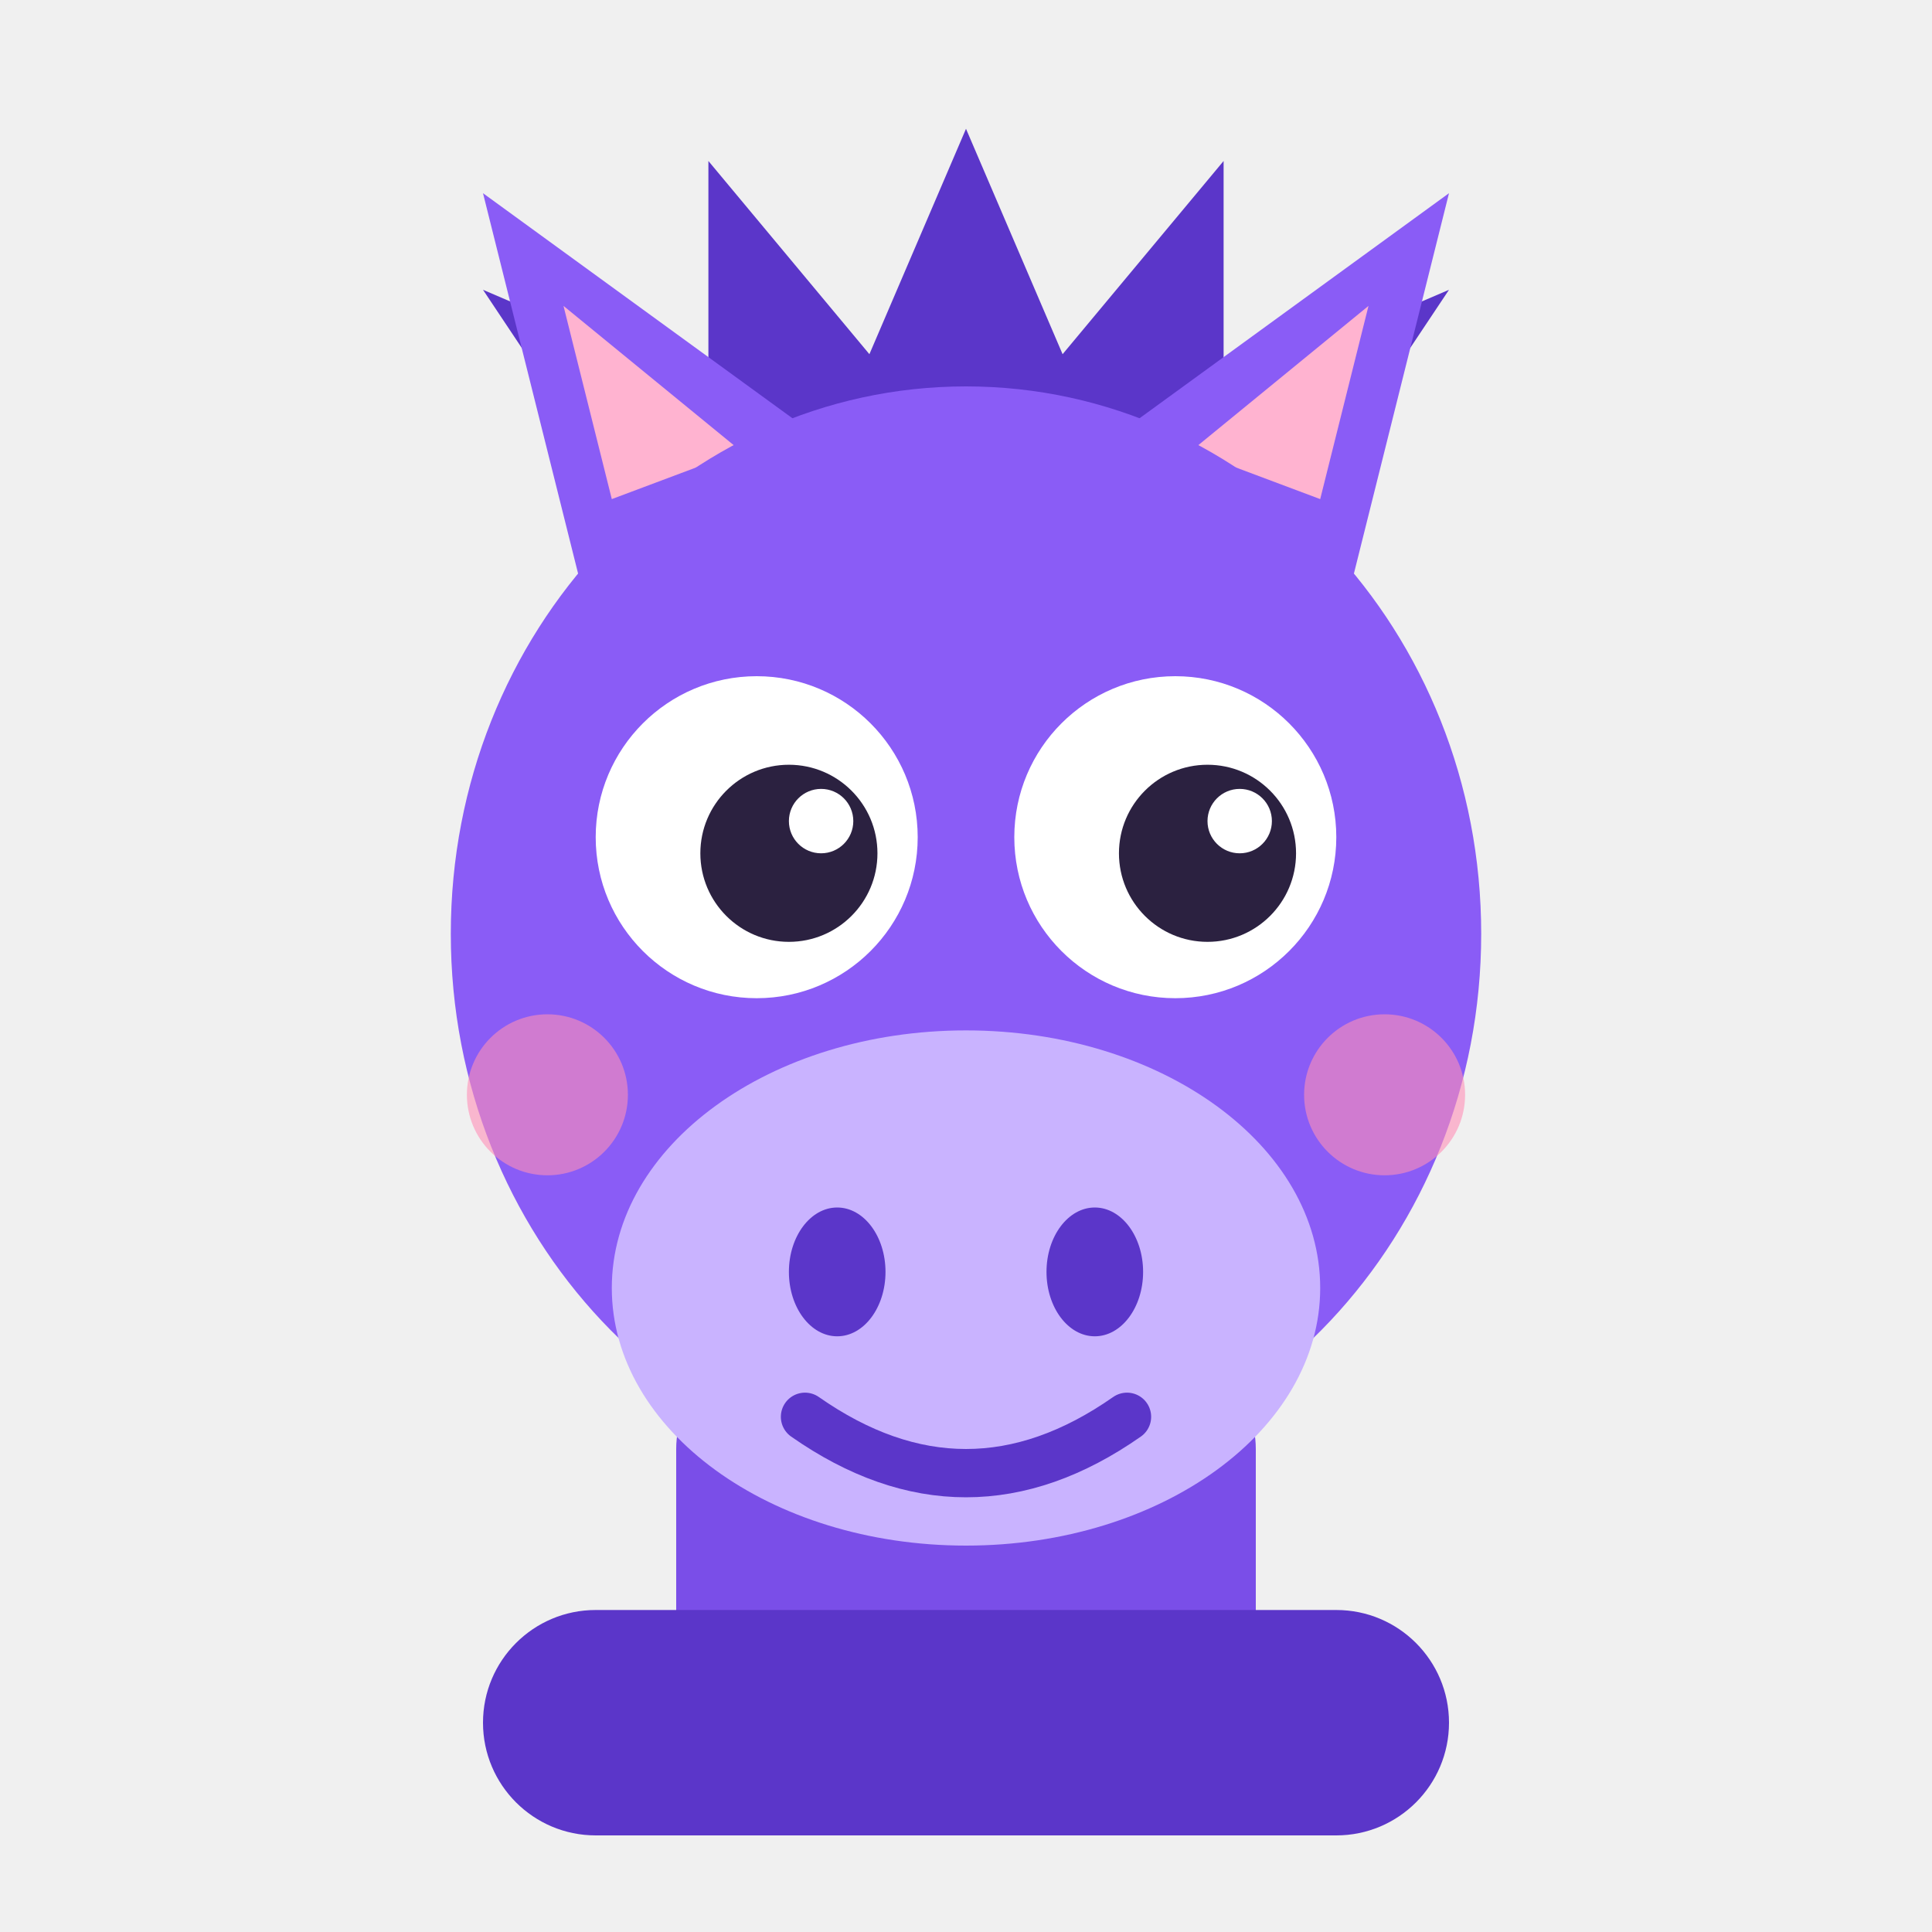
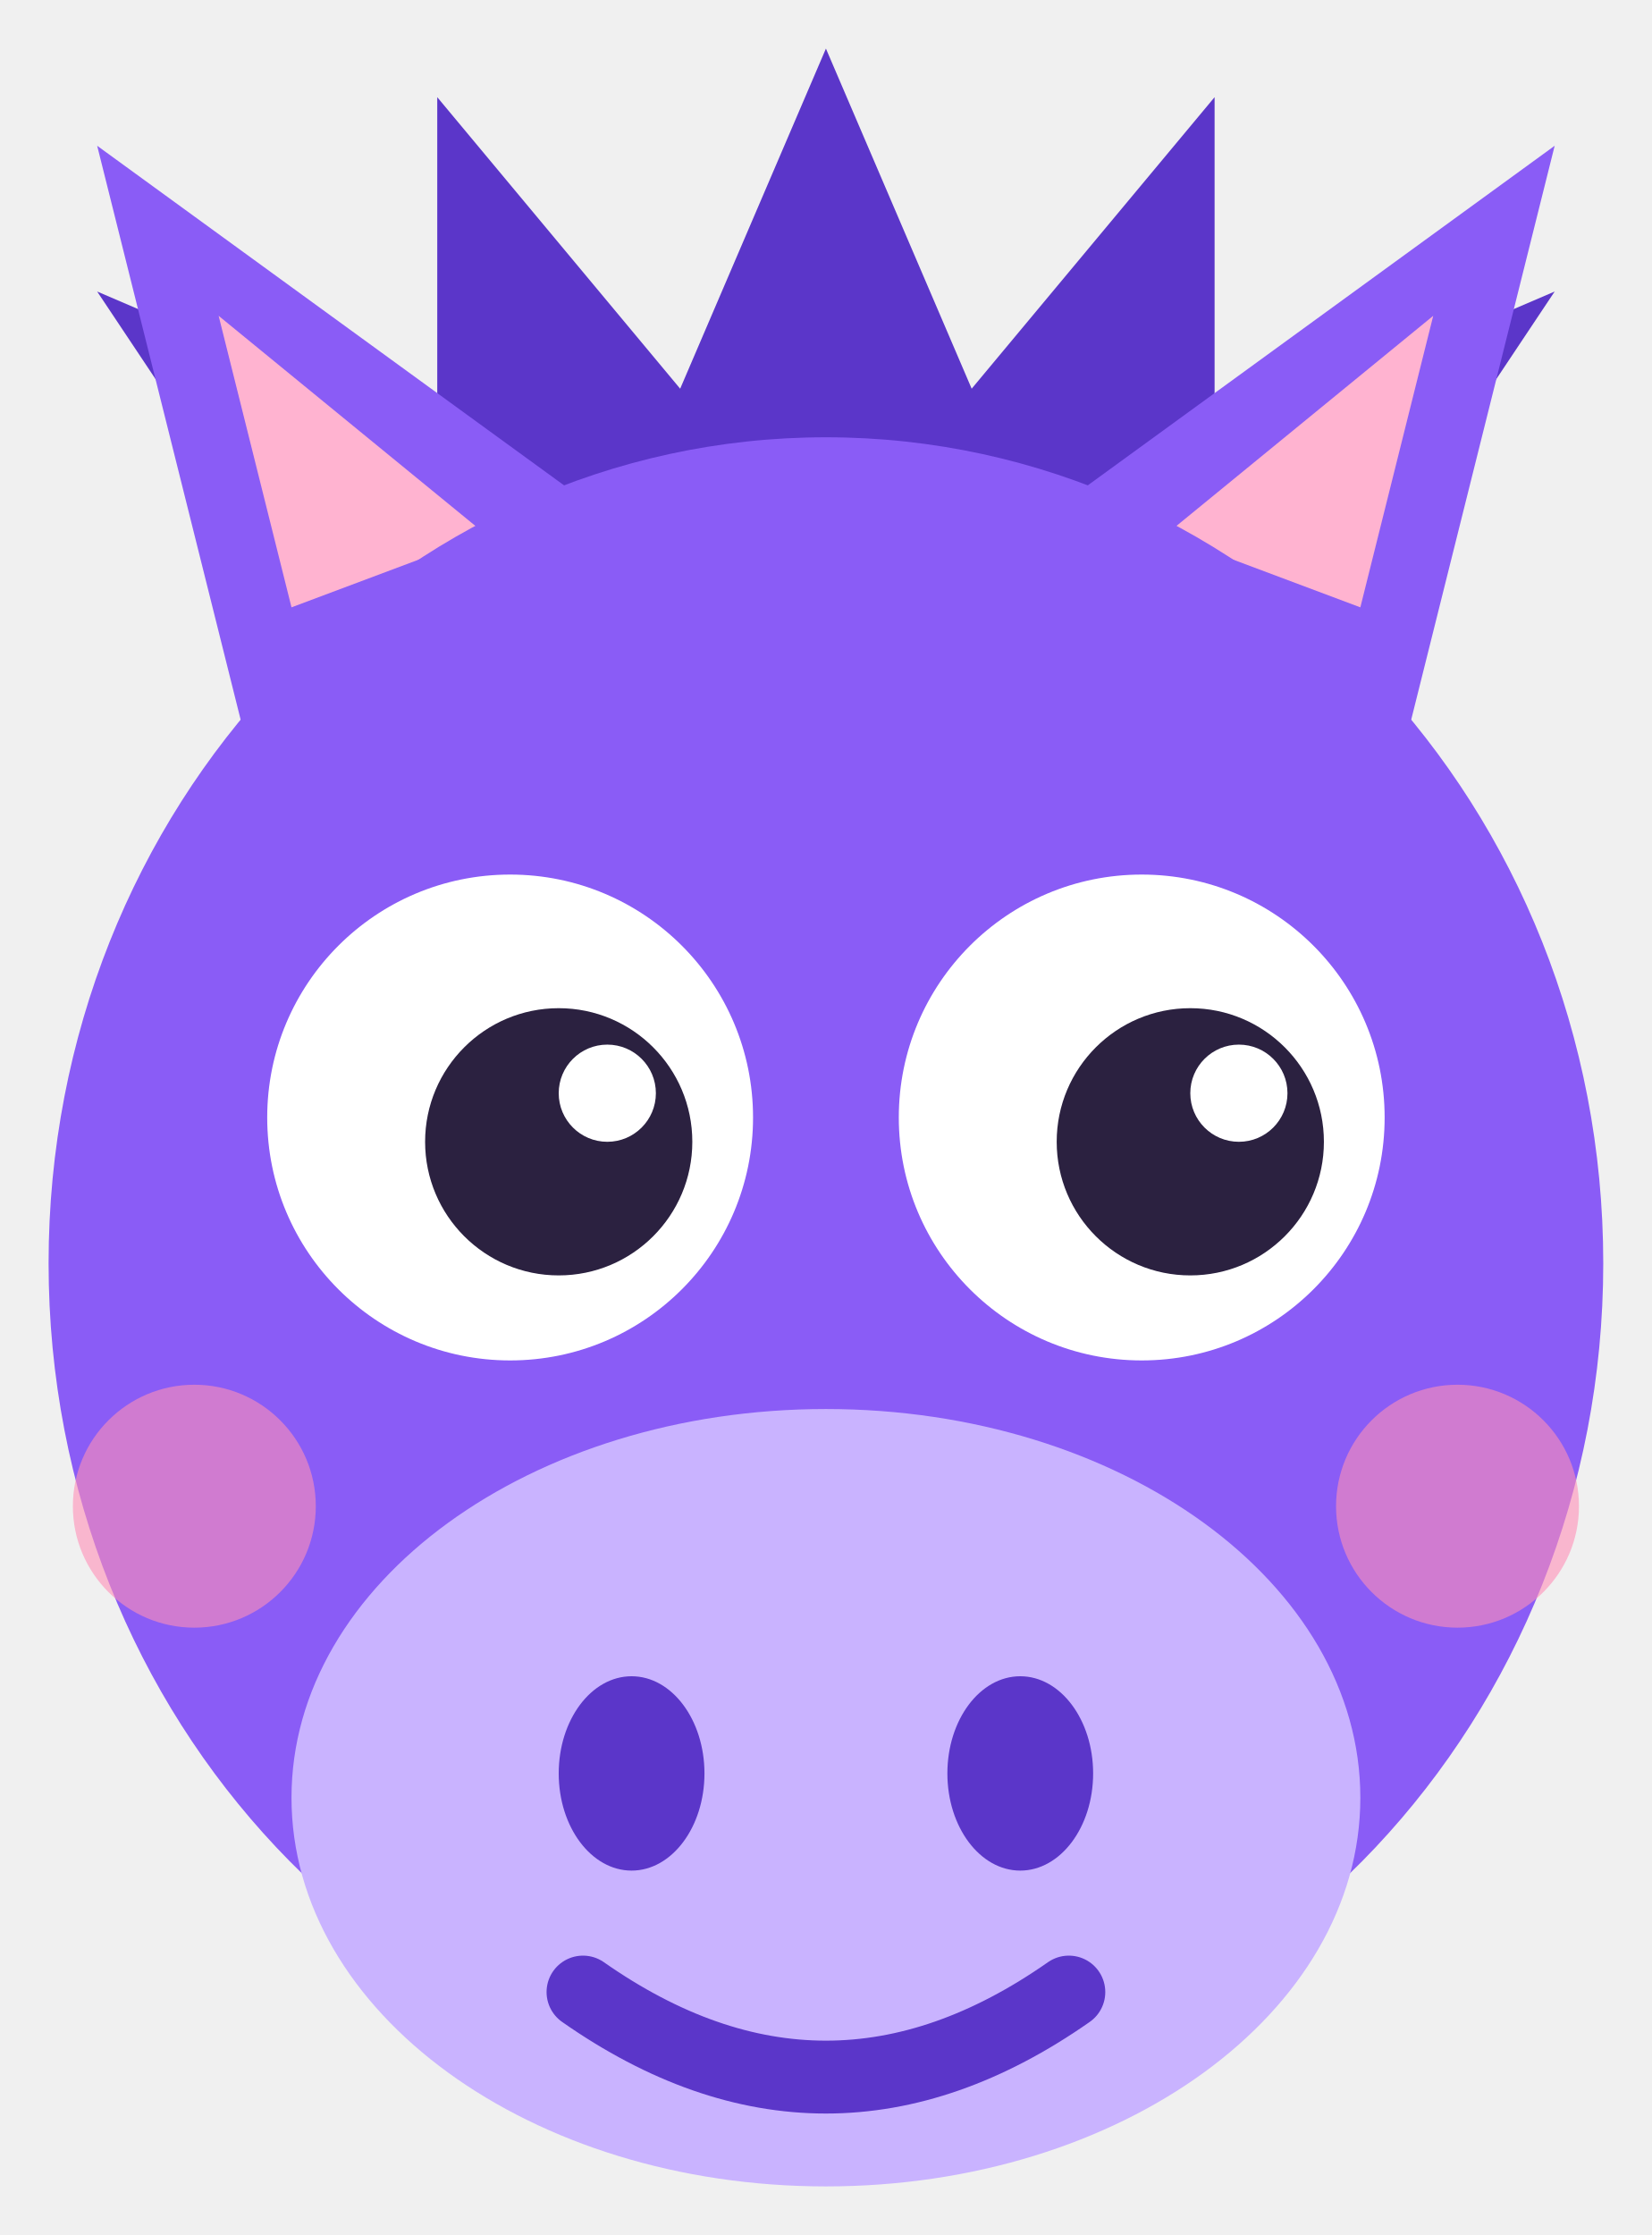
- <svg xmlns="http://www.w3.org/2000/svg" viewBox="0 0 120 120">
+ <svg xmlns="http://www.w3.org/2000/svg" viewBox="26 6 68 92">
  <path d="M38 30 L30 18 L44 24 L44 10 L54 22 L60 8 L66 22 L76 10 L76 24 L90 18 L82 30 Z" fill="#5b36c9" />
  <path d="M36 36 L30 12 L52 28 Z" fill="#8a5cf6" />
  <path d="M84 36 L90 12 L68 28 Z" fill="#8a5cf6" />
  <path d="M38 31 L35 19 L46 28 Z" fill="#ffb3d0" />
  <path d="M82 31 L85 19 L74 28 Z" fill="#ffb3d0" />
-   <rect x="42" y="84" width="36" height="22" rx="6" fill="#7a4ee8" />
  <ellipse cx="60" cy="58" rx="32" ry="34" fill="#8a5cf6" />
  <ellipse cx="60" cy="80" rx="22" ry="16" fill="#c9b3ff" />
  <ellipse cx="52" cy="79" rx="3" ry="4" fill="#5b36c9" />
  <ellipse cx="68" cy="79" rx="3" ry="4" fill="#5b36c9" />
  <circle cx="47" cy="52" r="10" fill="#fff" />
  <circle cx="73" cy="52" r="10" fill="#fff" />
  <circle cx="49" cy="53" r="5.5" fill="#2b2140" />
  <circle cx="75" cy="53" r="5.5" fill="#2b2140" />
  <circle cx="51" cy="51" r="2" fill="#fff" />
  <circle cx="77" cy="51" r="2" fill="#fff" />
  <path d="M50 88 Q60 95 70 88" stroke="#5b36c9" stroke-width="3" fill="none" stroke-linecap="round" />
  <circle cx="34" cy="68" r="5" fill="#ff8fb8" opacity="0.6" />
  <circle cx="86" cy="68" r="5" fill="#ff8fb8" opacity="0.6" />
-   <rect x="30" y="100" width="60" height="14" rx="7" fill="#5b36c9" />
</svg>
